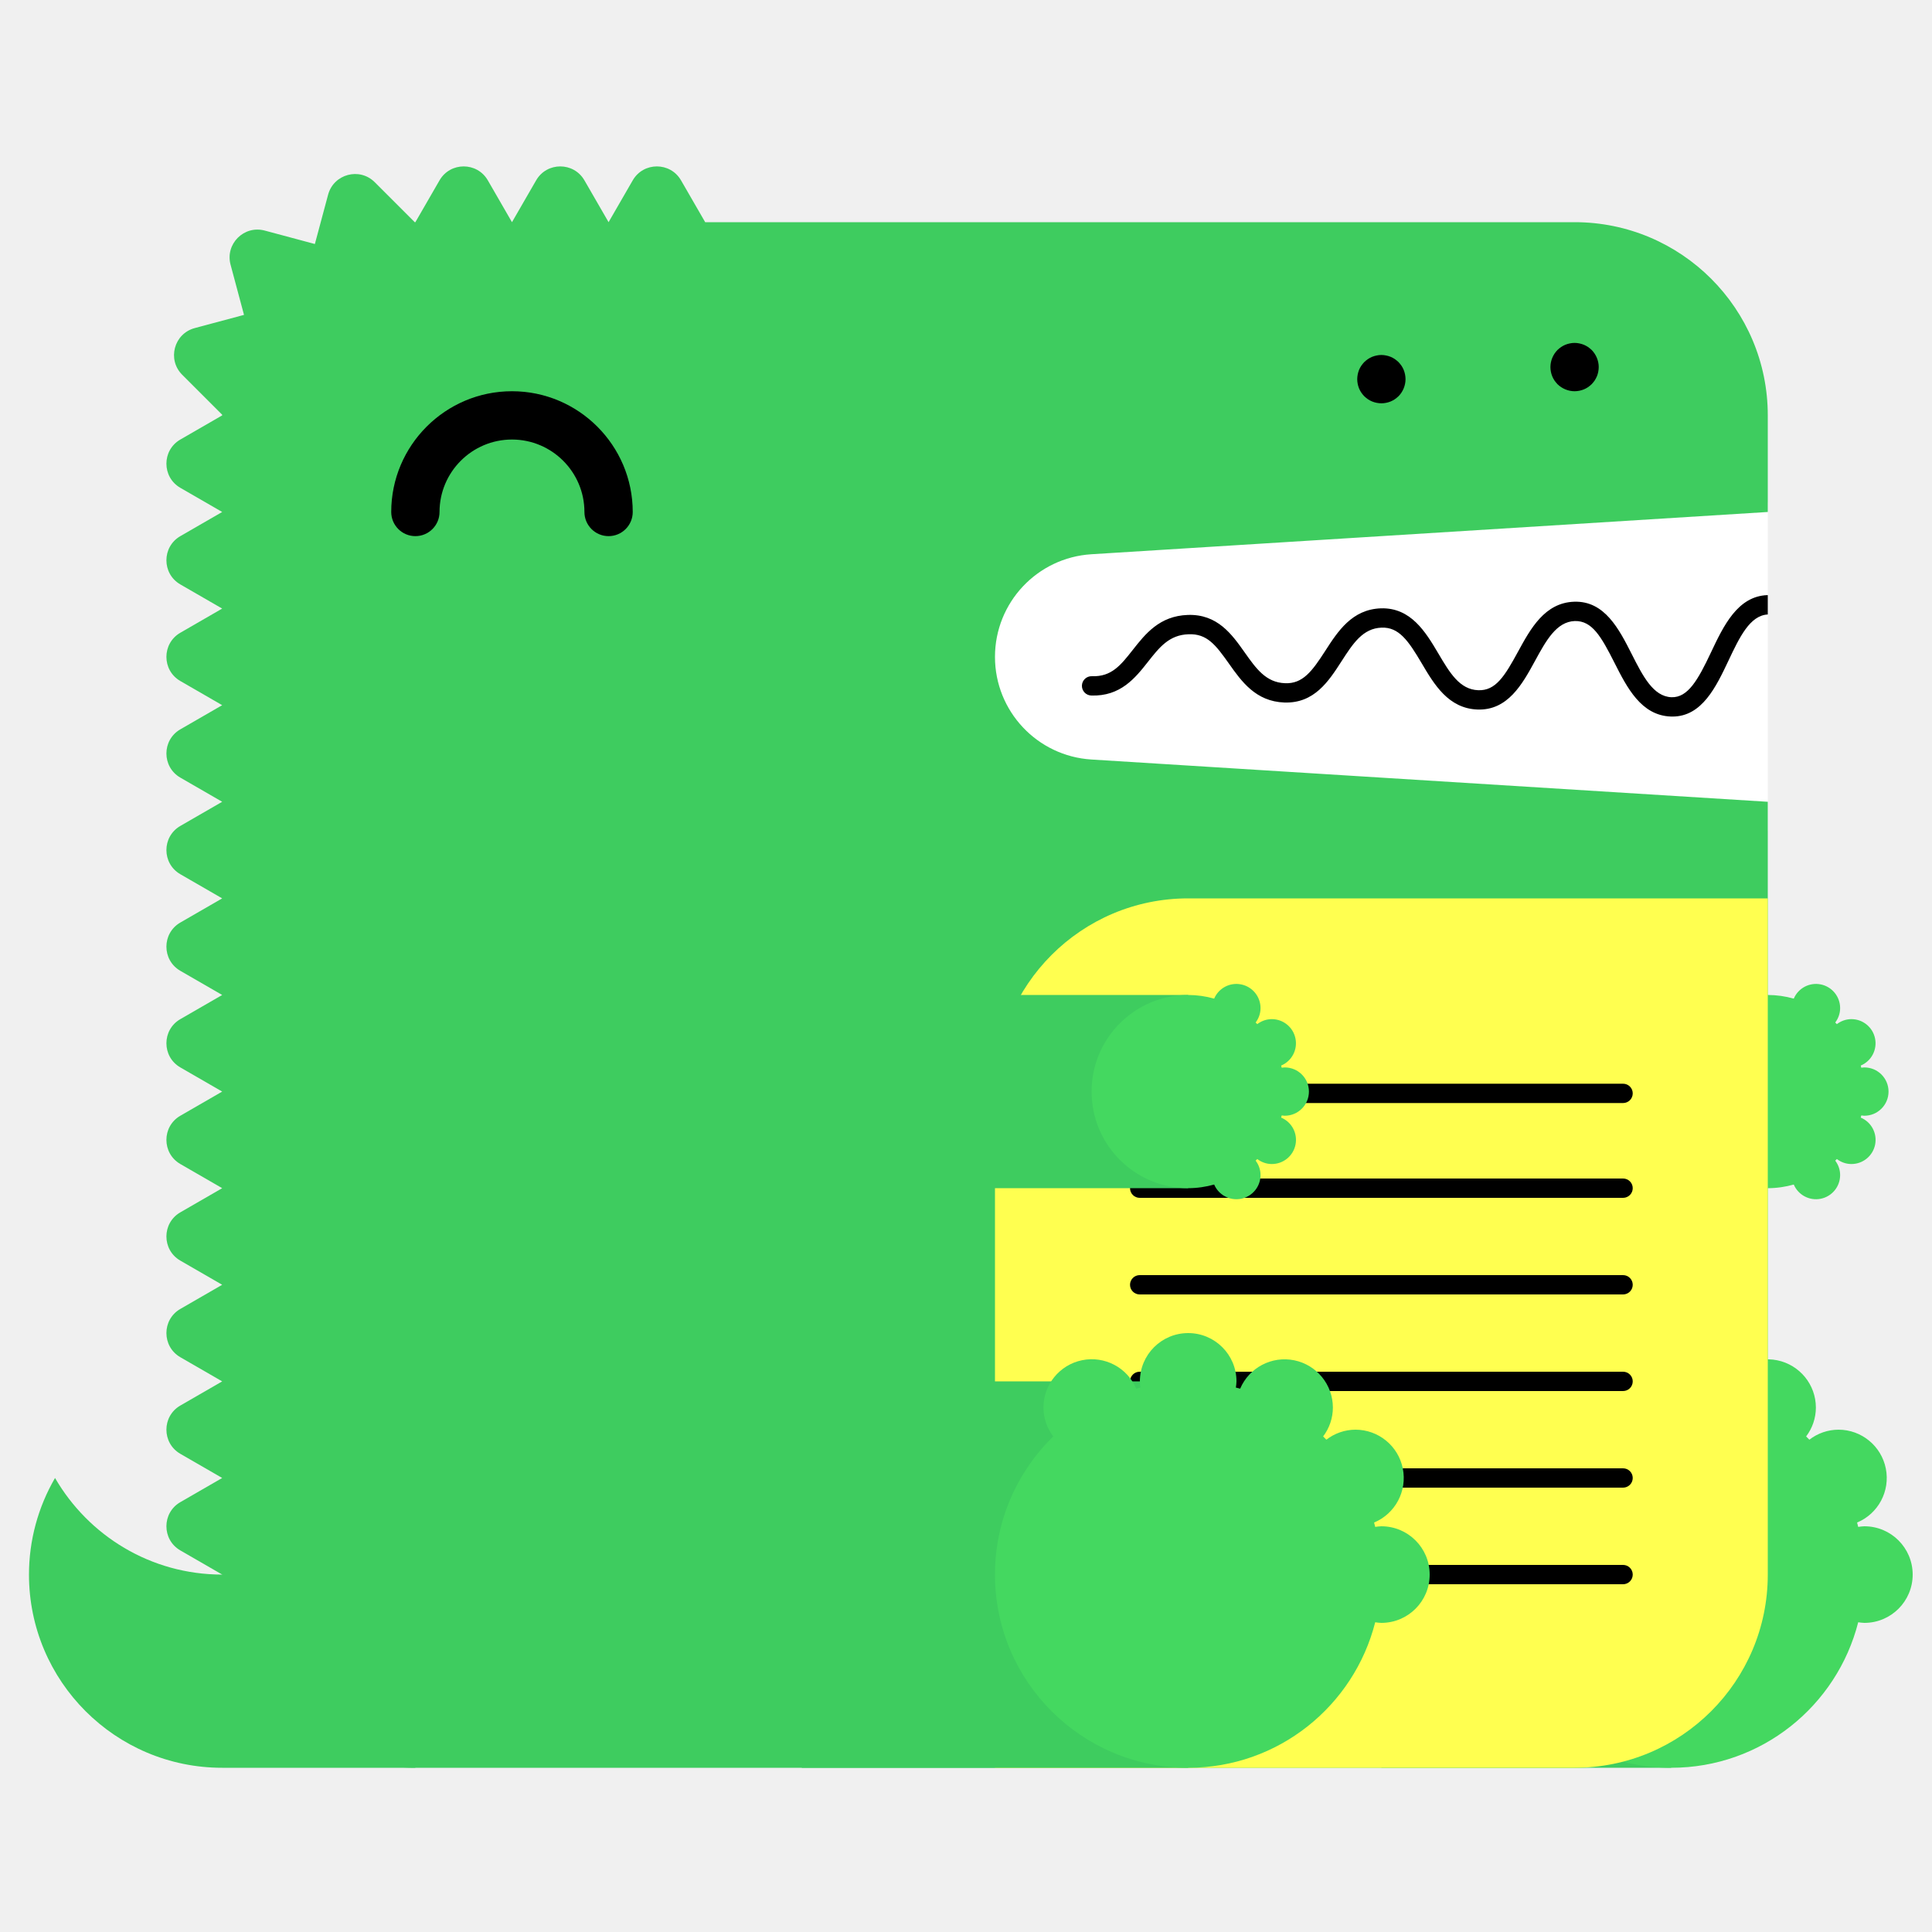
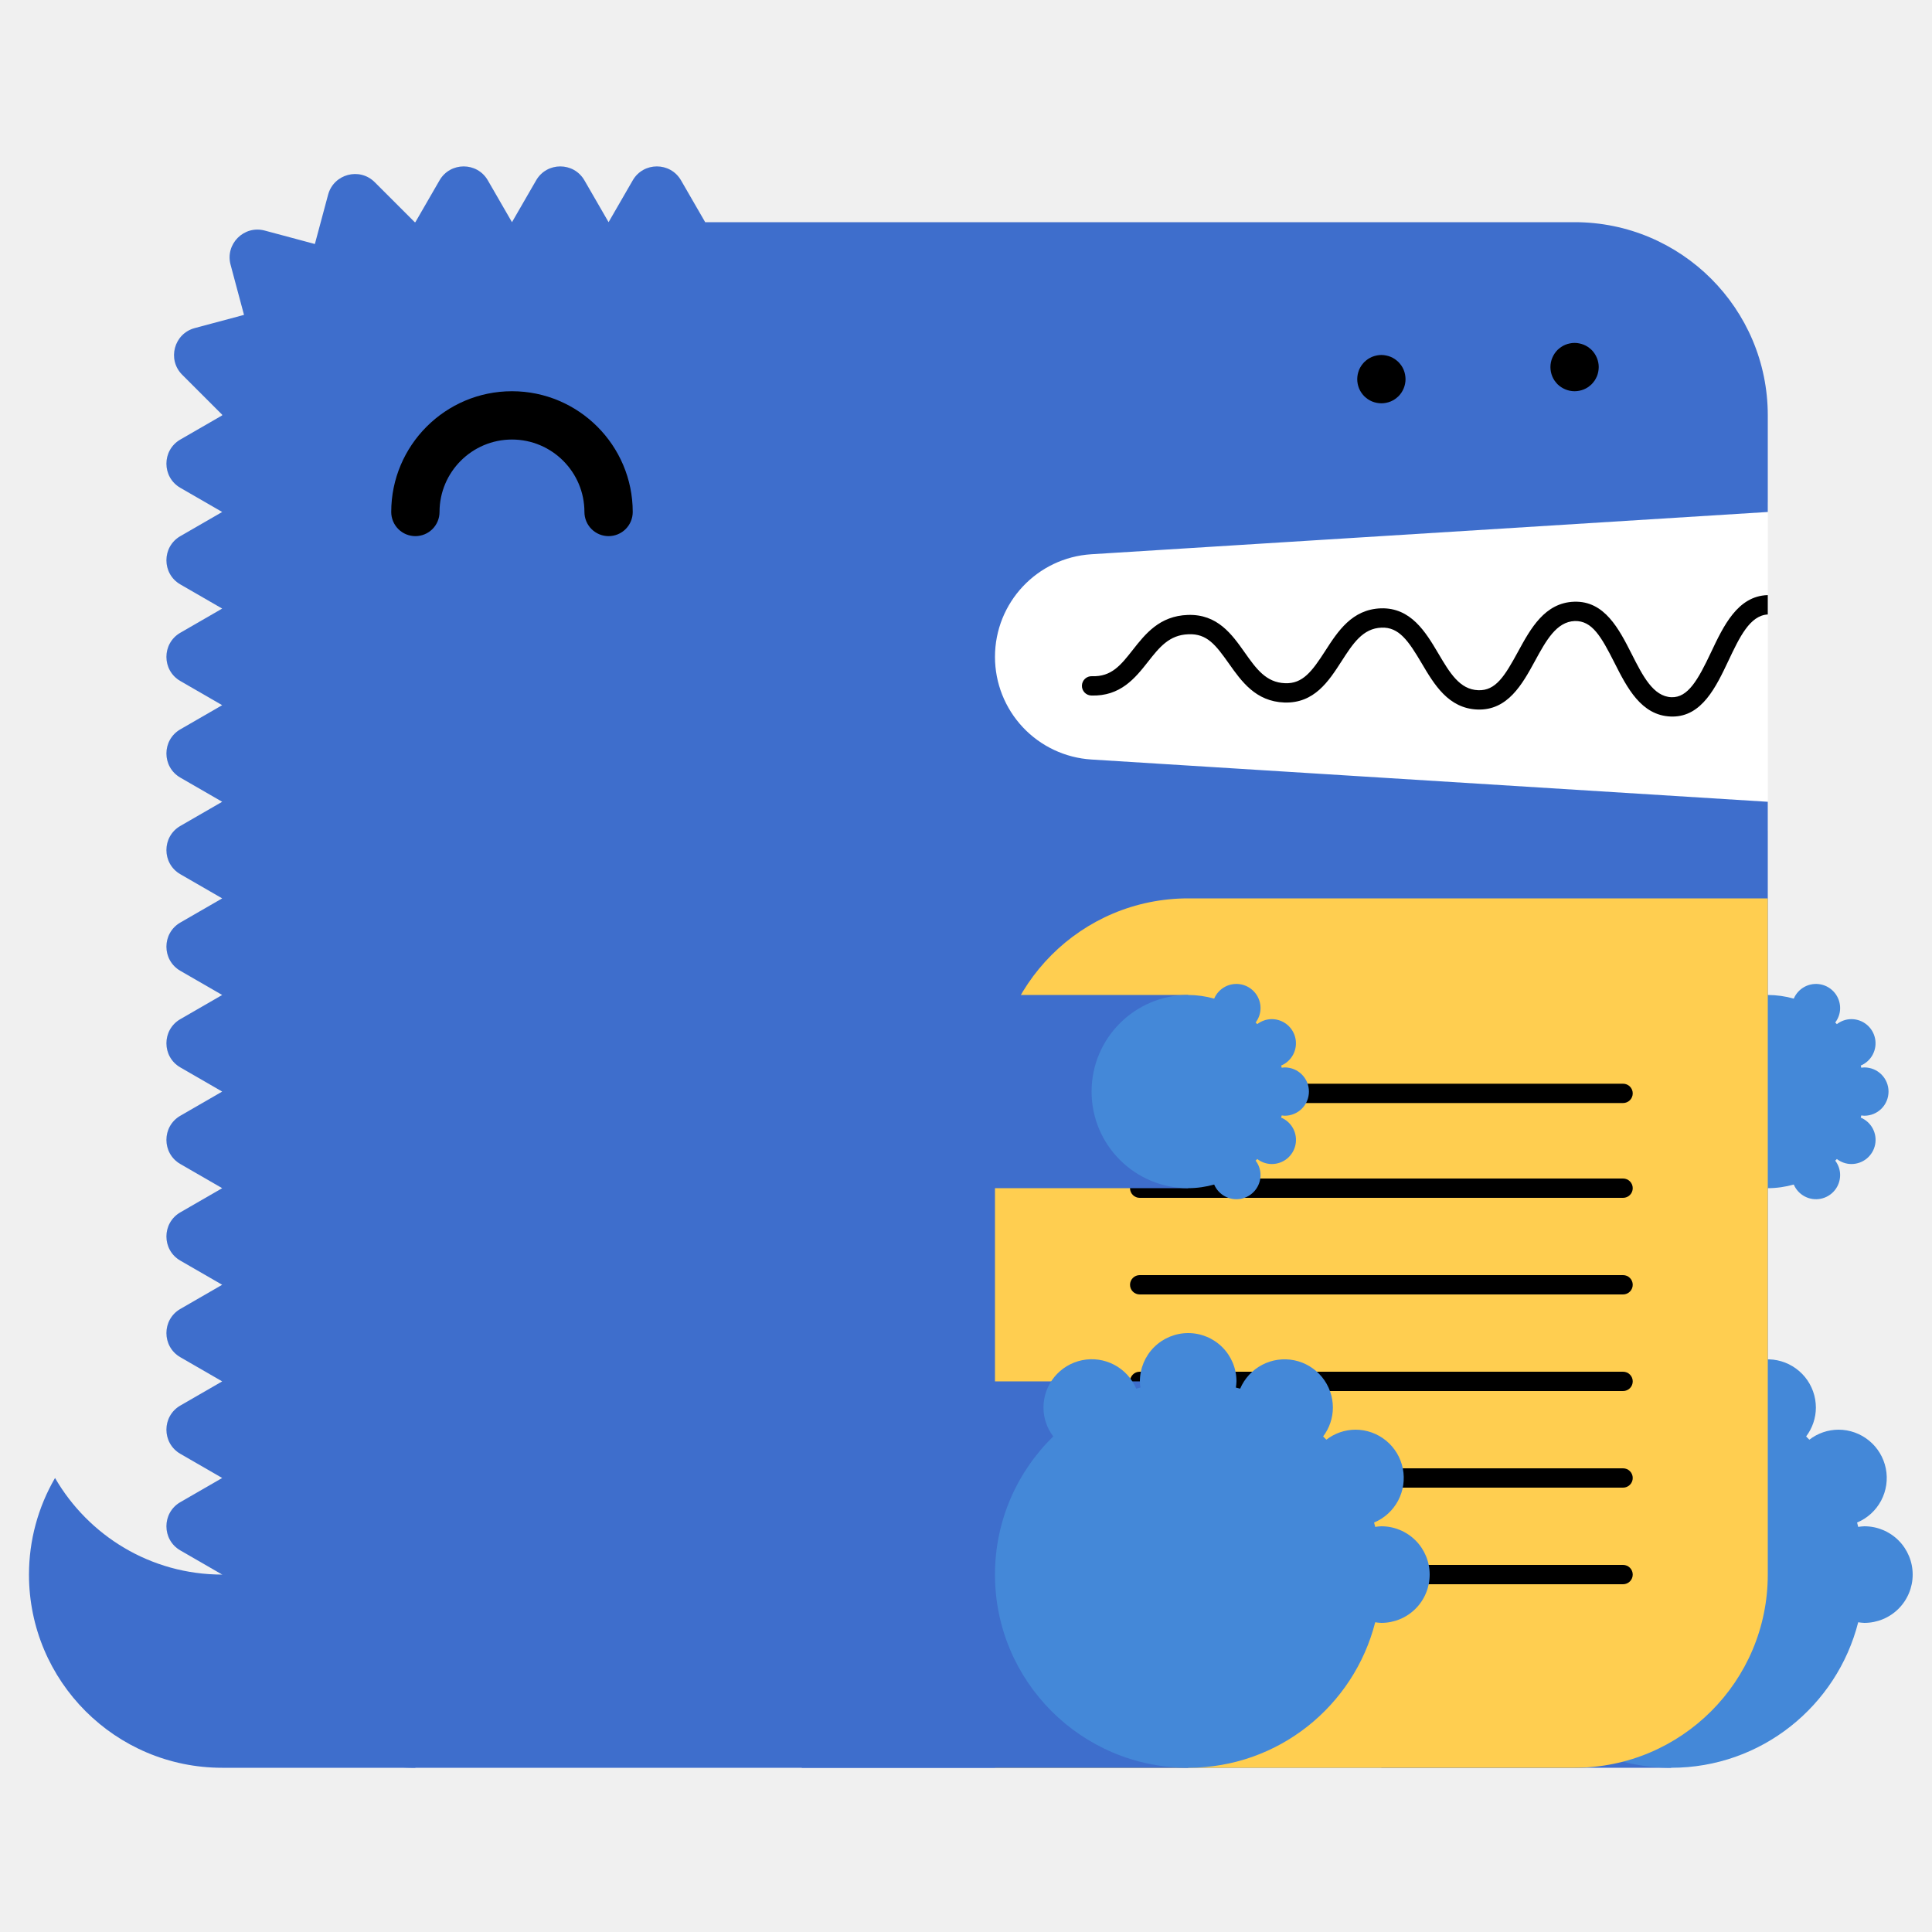
- <svg xmlns="http://www.w3.org/2000/svg" width="200" height="200" viewBox="0 0 200 200">
-   <g fill="none" fill-rule="evenodd">
-     <path fill="#FFF" d="M99 52h84v34H99z" />
-     <path d="M23 163c-7.398 0-13.843-4.027-17.303-10A19.886 19.886 0 0 0 3 163c0 11.046 8.954 20 20 20h20v-20H23z" fill="#3ECC5F" />
-     <path d="M112.98 57.376L183 53V43c0-11.046-8.954-20-20-20H73l-2.5-4.33c-1.112-1.925-3.889-1.925-5 0L63 23l-2.5-4.33c-1.111-1.925-3.889-1.925-5 0L53 23l-2.5-4.33c-1.111-1.925-3.889-1.925-5 0L43 23c-.022 0-.042.003-.065.003l-4.142-4.141c-1.57-1.571-4.252-.853-4.828 1.294l-1.369 5.104-5.192-1.392c-2.148-.575-4.111 1.389-3.535 3.536l1.39 5.193-5.102 1.367c-2.148.576-2.867 3.259-1.296 4.83l4.142 4.142c0 .021-.003.042-.003.064l-4.33 2.5c-1.925 1.111-1.925 3.889 0 5L23 53l-4.33 2.5c-1.925 1.111-1.925 3.889 0 5L23 63l-4.33 2.5c-1.925 1.111-1.925 3.889 0 5L23 73l-4.33 2.5c-1.925 1.111-1.925 3.889 0 5L23 83l-4.33 2.5c-1.925 1.111-1.925 3.889 0 5L23 93l-4.33 2.5c-1.925 1.111-1.925 3.889 0 5L23 103l-4.33 2.5c-1.925 1.111-1.925 3.889 0 5L23 113l-4.33 2.5c-1.925 1.111-1.925 3.889 0 5L23 123l-4.33 2.5c-1.925 1.111-1.925 3.889 0 5L23 133l-4.33 2.5c-1.925 1.111-1.925 3.889 0 5L23 143l-4.33 2.5c-1.925 1.111-1.925 3.889 0 5L23 153l-4.33 2.5c-1.925 1.111-1.925 3.889 0 5L23 163c0 11.046 8.954 20 20 20h120c11.046 0 20-8.954 20-20V83l-70.02-4.376A10.645 10.645 0 0 1 103 68c0-5.621 4.37-10.273 9.98-10.624" fill="#3ECC5F" />
-     <path fill="#3ECC5F" d="M143 183h30v-40h-30z" />
-     <path d="M193 158c-.219 0-.428.037-.639.064-.038-.15-.074-.301-.116-.451A5 5 0 0 0 190.32 148a4.96 4.96 0 0 0-3.016 1.036 26.531 26.531 0 0 0-.335-.336 4.955 4.955 0 0 0 1.011-2.987 5 5 0 0 0-9.599-1.959c-.148-.042-.297-.077-.445-.115.027-.211.064-.42.064-.639a5 5 0 0 0-5-5 5 5 0 0 0-5 5c0 .219.037.428.064.639-.148.038-.297.073-.445.115a4.998 4.998 0 0 0-9.599 1.959c0 1.125.384 2.151 1.011 2.987-3.717 3.632-6.031 8.693-6.031 14.3 0 11.046 8.954 20 20 20 9.339 0 17.16-6.41 19.361-15.064.211.027.42.064.639.064a5 5 0 0 0 5-5 5 5 0 0 0-5-5" fill="#44D860" />
-     <path fill="#3ECC5F" d="M153 123h30v-20h-30z" />
-     <path d="M193 115.5a2.5 2.5 0 1 0 0-5c-.109 0-.214.019-.319.032-.02-.075-.037-.15-.058-.225a2.501 2.501 0 0 0-.963-4.807c-.569 0-1.088.197-1.508.518a6.653 6.653 0 0 0-.168-.168c.314-.417.506-.931.506-1.494a2.5 2.5 0 0 0-4.8-.979A9.987 9.987 0 0 0 183 103c-5.522 0-10 4.478-10 10s4.478 10 10 10c.934 0 1.833-.138 2.69-.377a2.5 2.5 0 0 0 4.8-.979c0-.563-.192-1.077-.506-1.494.057-.055.113-.111.168-.168.42.321.939.518 1.508.518a2.5 2.5 0 0 0 .963-4.807c.021-.074.038-.15.058-.225.105.013.21.032.319.032" fill="#44D860" />
-     <path d="M63 55.5a2.5 2.5 0 0 1-2.5-2.5c0-4.136-3.364-7.5-7.5-7.5s-7.5 3.364-7.5 7.5a2.5 2.5 0 1 1-5 0c0-6.893 5.607-12.5 12.5-12.5S65.5 46.107 65.5 53a2.5 2.5 0 0 1-2.5 2.5" fill="#000" />
-     <path d="M103 183h60c11.046 0 20-8.954 20-20V93h-60c-11.046 0-20 8.954-20 20v70z" fill="#FFFF50" />
-     <path d="M168.02 124h-50.04a1 1 0 1 1 0-2h50.04a1 1 0 1 1 0 2m0 20h-50.04a1 1 0 1 1 0-2h50.04a1 1 0 1 1 0 2m0 20h-50.04a1 1 0 1 1 0-2h50.04a1 1 0 1 1 0 2m0-49.814h-50.04a1 1 0 1 1 0-2h50.04a1 1 0 1 1 0 2m0 19.814h-50.04a1 1 0 1 1 0-2h50.04a1 1 0 1 1 0 2m0 20h-50.04a1 1 0 1 1 0-2h50.04a1 1 0 1 1 0 2M183 61.611c-.012 0-.022-.006-.034-.005-3.09.105-4.552 3.196-5.842 5.923-1.346 2.85-2.387 4.703-4.093 4.647-1.889-.068-2.969-2.202-4.113-4.46-1.314-2.594-2.814-5.536-5.963-5.426-3.046.104-4.513 2.794-5.807 5.167-1.377 2.528-2.314 4.065-4.121 3.994-1.927-.07-2.951-1.805-4.136-3.813-1.321-2.236-2.848-4.75-5.936-4.664-2.994.103-4.465 2.385-5.763 4.4-1.373 2.13-2.335 3.428-4.165 3.351-1.973-.07-2.992-1.51-4.171-3.177-1.324-1.873-2.816-3.993-5.895-3.89-2.928.1-4.399 1.97-5.696 3.618-1.232 1.564-2.194 2.802-4.229 2.724a1 1 0 0 0-.072 2c3.017.101 4.545-1.8 5.872-3.487 1.177-1.496 2.193-2.787 4.193-2.855 1.926-.082 2.829 1.115 4.195 3.045 1.297 1.834 2.769 3.914 5.731 4.021 3.103.104 4.596-2.215 5.918-4.267 1.182-1.834 2.202-3.417 4.15-3.484 1.793-.067 2.769 1.35 4.145 3.681 1.297 2.197 2.766 4.686 5.787 4.796 3.125.108 4.634-2.62 5.949-5.035 1.139-2.088 2.214-4.06 4.119-4.126 1.793-.042 2.728 1.595 4.111 4.33 1.292 2.553 2.757 5.445 5.825 5.556l.169.003c3.064 0 4.518-3.075 5.805-5.794 1.139-2.41 2.217-4.68 4.067-4.773v-2z" fill="#000" />
-     <path fill="#3ECC5F" d="M83 183h40v-40H83z" />
-     <path d="M143 158c-.219 0-.428.037-.639.064-.038-.15-.074-.301-.116-.451A5 5 0 0 0 140.32 148a4.96 4.96 0 0 0-3.016 1.036 26.531 26.531 0 0 0-.335-.336 4.955 4.955 0 0 0 1.011-2.987 5 5 0 0 0-9.599-1.959c-.148-.042-.297-.077-.445-.115.027-.211.064-.42.064-.639a5 5 0 0 0-5-5 5 5 0 0 0-5 5c0 .219.037.428.064.639-.148.038-.297.073-.445.115a4.998 4.998 0 0 0-9.599 1.959c0 1.125.384 2.151 1.011 2.987-3.717 3.632-6.031 8.693-6.031 14.3 0 11.046 8.954 20 20 20 9.339 0 17.16-6.41 19.361-15.064.211.027.42.064.639.064a5 5 0 0 0 5-5 5 5 0 0 0-5-5" fill="#44D860" />
-     <path fill="#3ECC5F" d="M83 123h40v-20H83z" />
-     <path d="M133 115.5a2.5 2.5 0 1 0 0-5c-.109 0-.214.019-.319.032-.02-.075-.037-.15-.058-.225a2.501 2.501 0 0 0-.963-4.807c-.569 0-1.088.197-1.508.518a6.653 6.653 0 0 0-.168-.168c.314-.417.506-.931.506-1.494a2.5 2.5 0 0 0-4.8-.979A9.987 9.987 0 0 0 123 103c-5.522 0-10 4.478-10 10s4.478 10 10 10c.934 0 1.833-.138 2.69-.377a2.5 2.5 0 0 0 4.8-.979c0-.563-.192-1.077-.506-1.494.057-.055.113-.111.168-.168.42.321.939.518 1.508.518a2.5 2.5 0 0 0 .963-4.807c.021-.074.038-.15.058-.225.105.013.21.032.319.032" fill="#44D860" />
-     <path d="M143 41.75c-.16 0-.33-.02-.49-.05a2.52 2.52 0 0 1-.47-.14c-.15-.06-.29-.14-.431-.23-.13-.09-.259-.2-.38-.31-.109-.12-.219-.24-.309-.38s-.17-.28-.231-.43a2.619 2.619 0 0 1-.189-.96c0-.16.02-.33.05-.49.03-.16.08-.31.139-.47.061-.15.141-.29.231-.43.09-.13.2-.26.309-.38.121-.11.25-.22.38-.31.141-.09.281-.17.431-.23.149-.06.31-.11.47-.14.32-.07.65-.07.98 0 .159.03.32.08.47.14.149.06.29.14.43.23.13.09.259.2.38.31.11.12.22.25.31.38.09.14.17.28.23.43.06.16.11.31.14.47.029.16.05.33.05.49 0 .66-.271 1.31-.73 1.77-.121.11-.25.22-.38.31-.14.09-.281.17-.43.23a2.565 2.565 0 0 1-.96.19m20-1.25c-.66 0-1.3-.27-1.771-.73a3.802 3.802 0 0 1-.309-.38c-.09-.14-.17-.28-.231-.43a2.619 2.619 0 0 1-.189-.96c0-.66.27-1.3.729-1.77.121-.11.25-.22.38-.31.141-.09.281-.17.431-.23.149-.06.31-.11.47-.14.32-.07.66-.07.98 0 .159.03.32.08.47.14.149.06.29.14.43.23.13.09.259.2.38.31.459.47.73 1.11.73 1.77 0 .16-.021.33-.05.49-.03.16-.08.32-.14.47-.07.15-.14.29-.23.43-.09.13-.2.26-.31.38-.121.11-.25.22-.38.31-.14.09-.281.17-.43.23a2.565 2.565 0 0 1-.96.19" fill="#000" />
-   </g>
+ <svg xmlns="http://www.w3.org/2000/svg" width="200" height="200" viewBox="0 0 200 200" fill="none">
+   <path fill-rule="evenodd" clip-rule="evenodd" d="M99 52H183V86H99V52Z" fill="white" />
+   <path fill-rule="evenodd" clip-rule="evenodd" d="M23 163C15.602 163 9.157 158.973 5.697 153C3.93 156.037 3 159.487 3 163C3 174.046 11.954 183 23 183H43V163H23Z" fill="#3E6ECC" />
+   <path fill-rule="evenodd" clip-rule="evenodd" d="M112.98 57.376L183 53V43C183 31.954 174.046 23 163 23H73L70.5 18.67C69.388 16.745 66.611 16.745 65.5 18.67L63 23L60.5 18.67C59.389 16.745 56.611 16.745 55.5 18.67L53 23L50.5 18.67C49.389 16.745 46.611 16.745 45.5 18.67L43 23C42.978 23 42.958 23.003 42.935 23.003L38.793 18.862C37.223 17.291 34.541 18.009 33.965 20.156L32.596 25.26L27.404 23.868C25.256 23.293 23.293 25.257 23.869 27.404L25.259 32.597L20.157 33.964C18.009 34.54 17.29 37.223 18.861 38.794L23.003 42.936C23.003 42.957 23 42.978 23 43L18.67 45.5C16.745 46.611 16.745 49.389 18.67 50.5L23 53L18.67 55.5C16.745 56.611 16.745 59.389 18.67 60.5L23 63L18.67 65.5C16.745 66.611 16.745 69.389 18.67 70.5L23 73L18.67 75.5C16.745 76.611 16.745 79.389 18.67 80.5L23 83L18.67 85.5C16.745 86.611 16.745 89.389 18.67 90.5L23 93L18.67 95.5C16.745 96.611 16.745 99.389 18.67 100.5L23 103L18.67 105.5C16.745 106.611 16.745 109.389 18.67 110.5L23 113L18.67 115.5C16.745 116.611 16.745 119.389 18.67 120.5L23 123L18.67 125.5C16.745 126.611 16.745 129.389 18.67 130.5L23 133L18.67 135.5C16.745 136.611 16.745 139.389 18.67 140.5L23 143L18.67 145.5C16.745 146.611 16.745 149.389 18.67 150.5L23 153L18.67 155.5C16.745 156.611 16.745 159.389 18.67 160.5L23 163C23 174.046 31.954 183 43 183H163C174.046 183 183 174.046 183 163V83L112.98 78.624C110.277 78.455 107.741 77.262 105.886 75.288C104.032 73.314 103 70.708 103 68C103 62.379 107.37 57.727 112.98 57.376Z" fill="#3E6ECC" />
+   <path fill-rule="evenodd" clip-rule="evenodd" d="M143 183H173V143H143V183Z" fill="#3E6ECC" />
+   <path fill-rule="evenodd" clip-rule="evenodd" d="M193 158C192.781 158 192.572 158.037 192.361 158.064C192.323 157.914 192.287 157.763 192.245 157.613C193.311 157.167 194.189 156.367 194.731 155.347C195.273 154.327 195.446 153.151 195.219 152.018C194.992 150.886 194.38 149.867 193.487 149.134C192.594 148.402 191.475 148.001 190.32 148C189.228 148.004 188.168 148.368 187.304 149.036C187.193 148.923 187.082 148.811 186.969 148.7C187.622 147.841 187.977 146.792 187.98 145.713C187.979 144.561 187.581 143.445 186.852 142.552C186.123 141.66 185.109 141.047 183.98 140.817C182.851 140.587 181.677 140.753 180.657 141.288C179.637 141.823 178.833 142.694 178.381 143.754C178.233 143.712 178.084 143.677 177.936 143.639C177.963 143.428 178 143.219 178 143C178 141.674 177.473 140.402 176.536 139.464C175.598 138.527 174.326 138 173 138C171.674 138 170.402 138.527 169.464 139.464C168.527 140.402 168 141.674 168 143C168 143.219 168.037 143.428 168.064 143.639C167.916 143.677 167.767 143.712 167.619 143.754C167.169 142.692 166.365 141.819 165.344 141.282C164.323 140.746 163.149 140.578 162.019 140.809C160.889 141.04 159.873 141.654 159.144 142.548C158.416 143.441 158.018 144.56 158.02 145.713C158.02 146.838 158.404 147.864 159.031 148.7C155.314 152.332 153 157.393 153 163C153 174.046 161.954 183 173 183C182.339 183 190.16 176.59 192.361 167.936C192.572 167.963 192.781 168 193 168C194.326 168 195.598 167.473 196.536 166.536C197.473 165.598 198 164.326 198 163C198 161.674 197.473 160.402 196.536 159.464C195.598 158.527 194.326 158 193 158" fill="#4488D8" />
+   <path fill-rule="evenodd" clip-rule="evenodd" d="M153 123H183V103H153V123Z" fill="#3E6ECC" />
+   <path fill-rule="evenodd" clip-rule="evenodd" d="M193 115.5C193.663 115.5 194.299 115.237 194.768 114.768C195.237 114.299 195.5 113.663 195.5 113C195.5 112.337 195.237 111.701 194.768 111.232C194.299 110.763 193.663 110.5 193 110.5C192.891 110.5 192.786 110.519 192.681 110.532C192.661 110.457 192.644 110.382 192.623 110.307C193.155 110.084 193.594 109.683 193.864 109.173C194.135 108.663 194.22 108.076 194.107 107.51C193.994 106.944 193.688 106.435 193.242 106.068C192.796 105.702 192.237 105.501 191.66 105.5C191.091 105.5 190.572 105.697 190.152 106.018C190.097 105.961 190.041 105.905 189.984 105.85C190.298 105.433 190.49 104.919 190.49 104.356C190.49 103.78 190.291 103.221 189.926 102.775C189.562 102.329 189.054 102.022 188.49 101.907C187.925 101.792 187.338 101.875 186.828 102.143C186.318 102.411 185.916 102.847 185.69 103.377C184.815 103.129 183.91 103.003 183 103C177.478 103 173 107.478 173 113C173 118.522 177.478 123 183 123C183.934 123 184.833 122.862 185.69 122.623C185.916 123.153 186.318 123.589 186.828 123.857C187.338 124.125 187.925 124.208 188.49 124.093C189.054 123.978 189.562 123.671 189.926 123.225C190.291 122.779 190.49 122.22 190.49 121.644C190.49 121.081 190.298 120.567 189.984 120.15C190.041 120.095 190.097 120.039 190.152 119.982C190.572 120.303 191.091 120.5 191.66 120.5C192.238 120.5 192.798 120.3 193.245 119.934C193.691 119.567 193.998 119.058 194.111 118.491C194.225 117.925 194.138 117.336 193.867 116.826C193.596 116.316 193.156 115.916 192.623 115.693C192.644 115.619 192.661 115.543 192.681 115.468C192.786 115.481 192.891 115.5 193 115.5Z" fill="#4488D8" />
+   <path fill-rule="evenodd" clip-rule="evenodd" d="M63 55.5C62.337 55.5 61.701 55.237 61.232 54.768C60.763 54.299 60.5 53.663 60.5 53C60.5 48.864 57.136 45.5 53 45.5C48.864 45.5 45.5 48.864 45.5 53C45.5 53.663 45.237 54.299 44.768 54.768C44.299 55.237 43.663 55.5 43 55.5C42.337 55.5 41.701 55.237 41.232 54.768C40.763 54.299 40.5 53.663 40.5 53C40.5 46.107 46.107 40.5 53 40.5C59.893 40.5 65.5 46.107 65.5 53C65.5 53.663 65.237 54.299 64.768 54.768C64.299 55.237 63.663 55.5 63 55.5" fill="black" />
+   <path fill-rule="evenodd" clip-rule="evenodd" d="M103 183H163C174.046 183 183 174.046 183 163V93H123C111.954 93 103 101.954 103 113V183Z" fill="#FFCE50" />
+   <path fill-rule="evenodd" clip-rule="evenodd" d="M168.02 124H117.98C117.715 124 117.46 123.895 117.273 123.707C117.085 123.52 116.98 123.265 116.98 123C116.98 122.735 117.085 122.48 117.273 122.293C117.46 122.105 117.715 122 117.98 122H168.02C168.285 122 168.54 122.105 168.727 122.293C168.915 122.48 169.02 122.735 169.02 123C169.02 123.265 168.915 123.52 168.727 123.707C168.54 123.895 168.285 124 168.02 124ZM168.02 144H117.98C117.715 144 117.46 143.895 117.273 143.707C117.085 143.52 116.98 143.265 116.98 143C116.98 142.735 117.085 142.48 117.273 142.293C117.46 142.105 117.715 142 117.98 142H168.02C168.285 142 168.54 142.105 168.727 142.293C168.915 142.48 169.02 142.735 169.02 143C169.02 143.265 168.915 143.52 168.727 143.707C168.54 143.895 168.285 144 168.02 144ZM168.02 164H117.98C117.715 164 117.46 163.895 117.273 163.707C117.085 163.52 116.98 163.265 116.98 163C116.98 162.735 117.085 162.48 117.273 162.293C117.46 162.105 117.715 162 117.98 162H168.02C168.285 162 168.54 162.105 168.727 162.293C168.915 162.48 169.02 162.735 169.02 163C169.02 163.265 168.915 163.52 168.727 163.707C168.54 163.895 168.285 164 168.02 164ZM168.02 114.186H117.98C117.715 114.186 117.46 114.081 117.273 113.893C117.085 113.706 116.98 113.451 116.98 113.186C116.98 112.921 117.085 112.666 117.273 112.479C117.46 112.291 117.715 112.186 117.98 112.186H168.02C168.285 112.186 168.54 112.291 168.727 112.479C168.915 112.666 169.02 112.921 169.02 113.186C169.02 113.451 168.915 113.706 168.727 113.893C168.54 114.081 168.285 114.186 168.02 114.186ZM168.02 134H117.98C117.715 134 117.46 133.895 117.273 133.707C117.085 133.52 116.98 133.265 116.98 133C116.98 132.735 117.085 132.48 117.273 132.293C117.46 132.105 117.715 132 117.98 132H168.02C168.285 132 168.54 132.105 168.727 132.293C168.915 132.48 169.02 132.735 169.02 133C169.02 133.265 168.915 133.52 168.727 133.707C168.54 133.895 168.285 134 168.02 134ZM168.02 154H117.98C117.715 154 117.46 153.895 117.273 153.707C117.085 153.52 116.98 153.265 116.98 153C116.98 152.735 117.085 152.48 117.273 152.293C117.46 152.105 117.715 152 117.98 152H168.02C168.285 152 168.54 152.105 168.727 152.293C168.915 152.48 169.02 152.735 169.02 153C169.02 153.265 168.915 153.52 168.727 153.707C168.54 153.895 168.285 154 168.02 154ZM183 61.611C182.988 61.611 182.978 61.605 182.966 61.606C179.876 61.711 178.414 64.802 177.124 67.529C175.778 70.379 174.737 72.232 173.031 72.176C171.142 72.108 170.062 69.974 168.918 67.716C167.604 65.122 166.104 62.18 162.955 62.29C159.909 62.394 158.442 65.084 157.148 67.457C155.771 69.985 154.834 71.522 153.027 71.451C151.1 71.381 150.076 69.646 148.891 67.638C147.57 65.402 146.043 62.888 142.955 62.974C139.961 63.077 138.49 65.359 137.192 67.374C135.819 69.504 134.857 70.802 133.027 70.725C131.054 70.655 130.035 69.215 128.856 67.548C127.532 65.675 126.04 63.555 122.961 63.658C120.033 63.758 118.562 65.628 117.265 67.276C116.033 68.84 115.071 70.078 113.036 70C112.771 69.99 112.513 70.087 112.318 70.267C112.124 70.448 112.01 70.699 112 70.964C111.99 71.229 112.087 71.487 112.267 71.682C112.448 71.876 112.699 71.99 112.964 72C115.981 72.101 117.509 70.2 118.836 68.513C120.013 67.017 121.029 65.726 123.029 65.658C124.955 65.576 125.858 66.773 127.224 68.703C128.521 70.537 129.993 72.617 132.955 72.724C136.058 72.828 137.551 70.509 138.873 68.457C140.055 66.623 141.075 65.04 143.023 64.973C144.816 64.906 145.792 66.323 147.168 68.654C148.465 70.851 149.934 73.34 152.955 73.45C156.08 73.558 157.589 70.83 158.904 68.415C160.043 66.327 161.118 64.355 163.023 64.289C164.816 64.247 165.751 65.884 167.134 68.619C168.426 71.172 169.891 74.064 172.959 74.175L173.128 74.178C176.192 74.178 177.646 71.103 178.933 68.384C180.072 65.974 181.15 63.704 183 63.611V61.611V61.611Z" fill="black" />
+   <path fill-rule="evenodd" clip-rule="evenodd" d="M83 183H123V143H83V183Z" fill="#3E6ECC" />
+   <path fill-rule="evenodd" clip-rule="evenodd" d="M143 158C142.781 158 142.572 158.037 142.361 158.064C142.323 157.914 142.287 157.763 142.245 157.613C143.311 157.167 144.189 156.367 144.731 155.347C145.273 154.327 145.446 153.151 145.219 152.018C144.992 150.886 144.38 149.867 143.487 149.134C142.594 148.402 141.475 148.001 140.32 148C139.228 148.004 138.168 148.368 137.304 149.036C137.193 148.923 137.082 148.811 136.969 148.7C137.622 147.841 137.977 146.792 137.98 145.713C137.979 144.561 137.581 143.445 136.852 142.552C136.123 141.66 135.109 141.047 133.98 140.817C132.851 140.587 131.677 140.753 130.657 141.288C129.637 141.823 128.833 142.694 128.381 143.754C128.233 143.712 128.084 143.677 127.936 143.639C127.963 143.428 128 143.219 128 143C128 141.674 127.473 140.402 126.536 139.464C125.598 138.527 124.326 138 123 138C121.674 138 120.402 138.527 119.464 139.464C118.527 140.402 118 141.674 118 143C118 143.219 118.037 143.428 118.064 143.639C117.916 143.677 117.767 143.712 117.619 143.754C117.169 142.692 116.365 141.819 115.344 141.282C114.323 140.746 113.149 140.578 112.019 140.809C110.889 141.04 109.873 141.654 109.144 142.548C108.416 143.441 108.018 144.56 108.02 145.713C108.02 146.838 108.404 147.864 109.031 148.7C105.314 152.332 103 157.393 103 163C103 174.046 111.954 183 123 183C132.339 183 140.16 176.59 142.361 167.936C142.572 167.963 142.781 168 143 168C144.326 168 145.598 167.473 146.536 166.536C147.473 165.598 148 164.326 148 163C148 161.674 147.473 160.402 146.536 159.464C145.598 158.527 144.326 158 143 158" fill="#4488D8" />
+   <path fill-rule="evenodd" clip-rule="evenodd" d="M83 123H123V103H83V123Z" fill="#3E6ECC" />
+   <path fill-rule="evenodd" clip-rule="evenodd" d="M133 115.5C133.663 115.5 134.299 115.237 134.768 114.768C135.237 114.299 135.5 113.663 135.5 113C135.5 112.337 135.237 111.701 134.768 111.232C134.299 110.763 133.663 110.5 133 110.5C132.891 110.5 132.786 110.519 132.681 110.532C132.661 110.457 132.644 110.382 132.623 110.307C133.155 110.084 133.594 109.683 133.864 109.173C134.135 108.663 134.22 108.076 134.107 107.51C133.994 106.944 133.688 106.435 133.242 106.068C132.796 105.702 132.237 105.501 131.66 105.5C131.091 105.5 130.572 105.697 130.152 106.018C130.097 105.961 130.041 105.905 129.984 105.85C130.298 105.433 130.49 104.919 130.49 104.356C130.49 103.78 130.291 103.221 129.926 102.775C129.562 102.329 129.054 102.022 128.49 101.907C127.925 101.792 127.338 101.875 126.828 102.143C126.318 102.411 125.916 102.847 125.69 103.377C124.815 103.129 123.91 103.003 123 103C117.478 103 113 107.478 113 113C113 118.522 117.478 123 123 123C123.934 123 124.833 122.862 125.69 122.623C125.916 123.153 126.318 123.589 126.828 123.857C127.338 124.125 127.925 124.208 128.49 124.093C129.054 123.978 129.562 123.671 129.926 123.225C130.291 122.779 130.49 122.22 130.49 121.644C130.49 121.081 130.298 120.567 129.984 120.15C130.041 120.095 130.097 120.039 130.152 119.982C130.572 120.303 131.091 120.5 131.66 120.5C132.238 120.5 132.798 120.3 133.245 119.934C133.691 119.567 133.998 119.058 134.111 118.491C134.225 117.925 134.138 117.336 133.867 116.826C133.596 116.316 133.156 115.916 132.623 115.693C132.644 115.619 132.661 115.543 132.681 115.468C132.786 115.481 132.891 115.5 133 115.5Z" fill="#4488D8" />
+   <path fill-rule="evenodd" clip-rule="evenodd" d="M143 41.75C142.84 41.75 142.67 41.73 142.51 41.7C142.349 41.669 142.192 41.622 142.04 41.56C141.89 41.5 141.75 41.42 141.609 41.33C141.479 41.24 141.35 41.13 141.229 41.02C141.12 40.9 141.01 40.78 140.92 40.64C140.83 40.5 140.75 40.36 140.689 40.21C140.566 39.905 140.502 39.579 140.5 39.25C140.5 39.09 140.52 38.92 140.55 38.76C140.58 38.6 140.63 38.45 140.689 38.29C140.75 38.14 140.83 38 140.92 37.86C141.01 37.73 141.12 37.6 141.229 37.48C141.35 37.37 141.479 37.26 141.609 37.17C141.75 37.08 141.89 37 142.04 36.94C142.189 36.88 142.35 36.83 142.51 36.8C142.83 36.73 143.16 36.73 143.49 36.8C143.649 36.83 143.81 36.88 143.96 36.94C144.109 37 144.25 37.08 144.39 37.17C144.52 37.26 144.649 37.37 144.77 37.48C144.88 37.6 144.99 37.73 145.08 37.86C145.17 38 145.25 38.14 145.31 38.29C145.37 38.45 145.42 38.6 145.45 38.76C145.479 38.92 145.5 39.09 145.5 39.25C145.5 39.91 145.229 40.56 144.77 41.02C144.649 41.13 144.52 41.24 144.39 41.33C144.25 41.42 144.109 41.5 143.96 41.56C143.655 41.684 143.329 41.749 143 41.75V41.75ZM163 40.5C162.34 40.5 161.7 40.23 161.229 39.77C161.118 39.65 161.015 39.523 160.92 39.39C160.83 39.25 160.75 39.11 160.689 38.96C160.566 38.655 160.502 38.329 160.5 38C160.5 37.34 160.77 36.7 161.229 36.23C161.35 36.12 161.479 36.01 161.609 35.92C161.75 35.83 161.89 35.75 162.04 35.69C162.189 35.63 162.35 35.58 162.51 35.55C162.83 35.48 163.17 35.48 163.49 35.55C163.649 35.58 163.81 35.63 163.96 35.69C164.109 35.75 164.25 35.83 164.39 35.92C164.52 36.01 164.649 36.12 164.77 36.23C165.229 36.7 165.5 37.34 165.5 38C165.5 38.16 165.479 38.33 165.45 38.49C165.42 38.65 165.37 38.81 165.31 38.96C165.24 39.11 165.17 39.25 165.08 39.39C164.99 39.52 164.88 39.65 164.77 39.77C164.649 39.88 164.52 39.99 164.39 40.08C164.25 40.17 164.109 40.25 163.96 40.31C163.655 40.434 163.329 40.499 163 40.5Z" fill="black" />
</svg>
